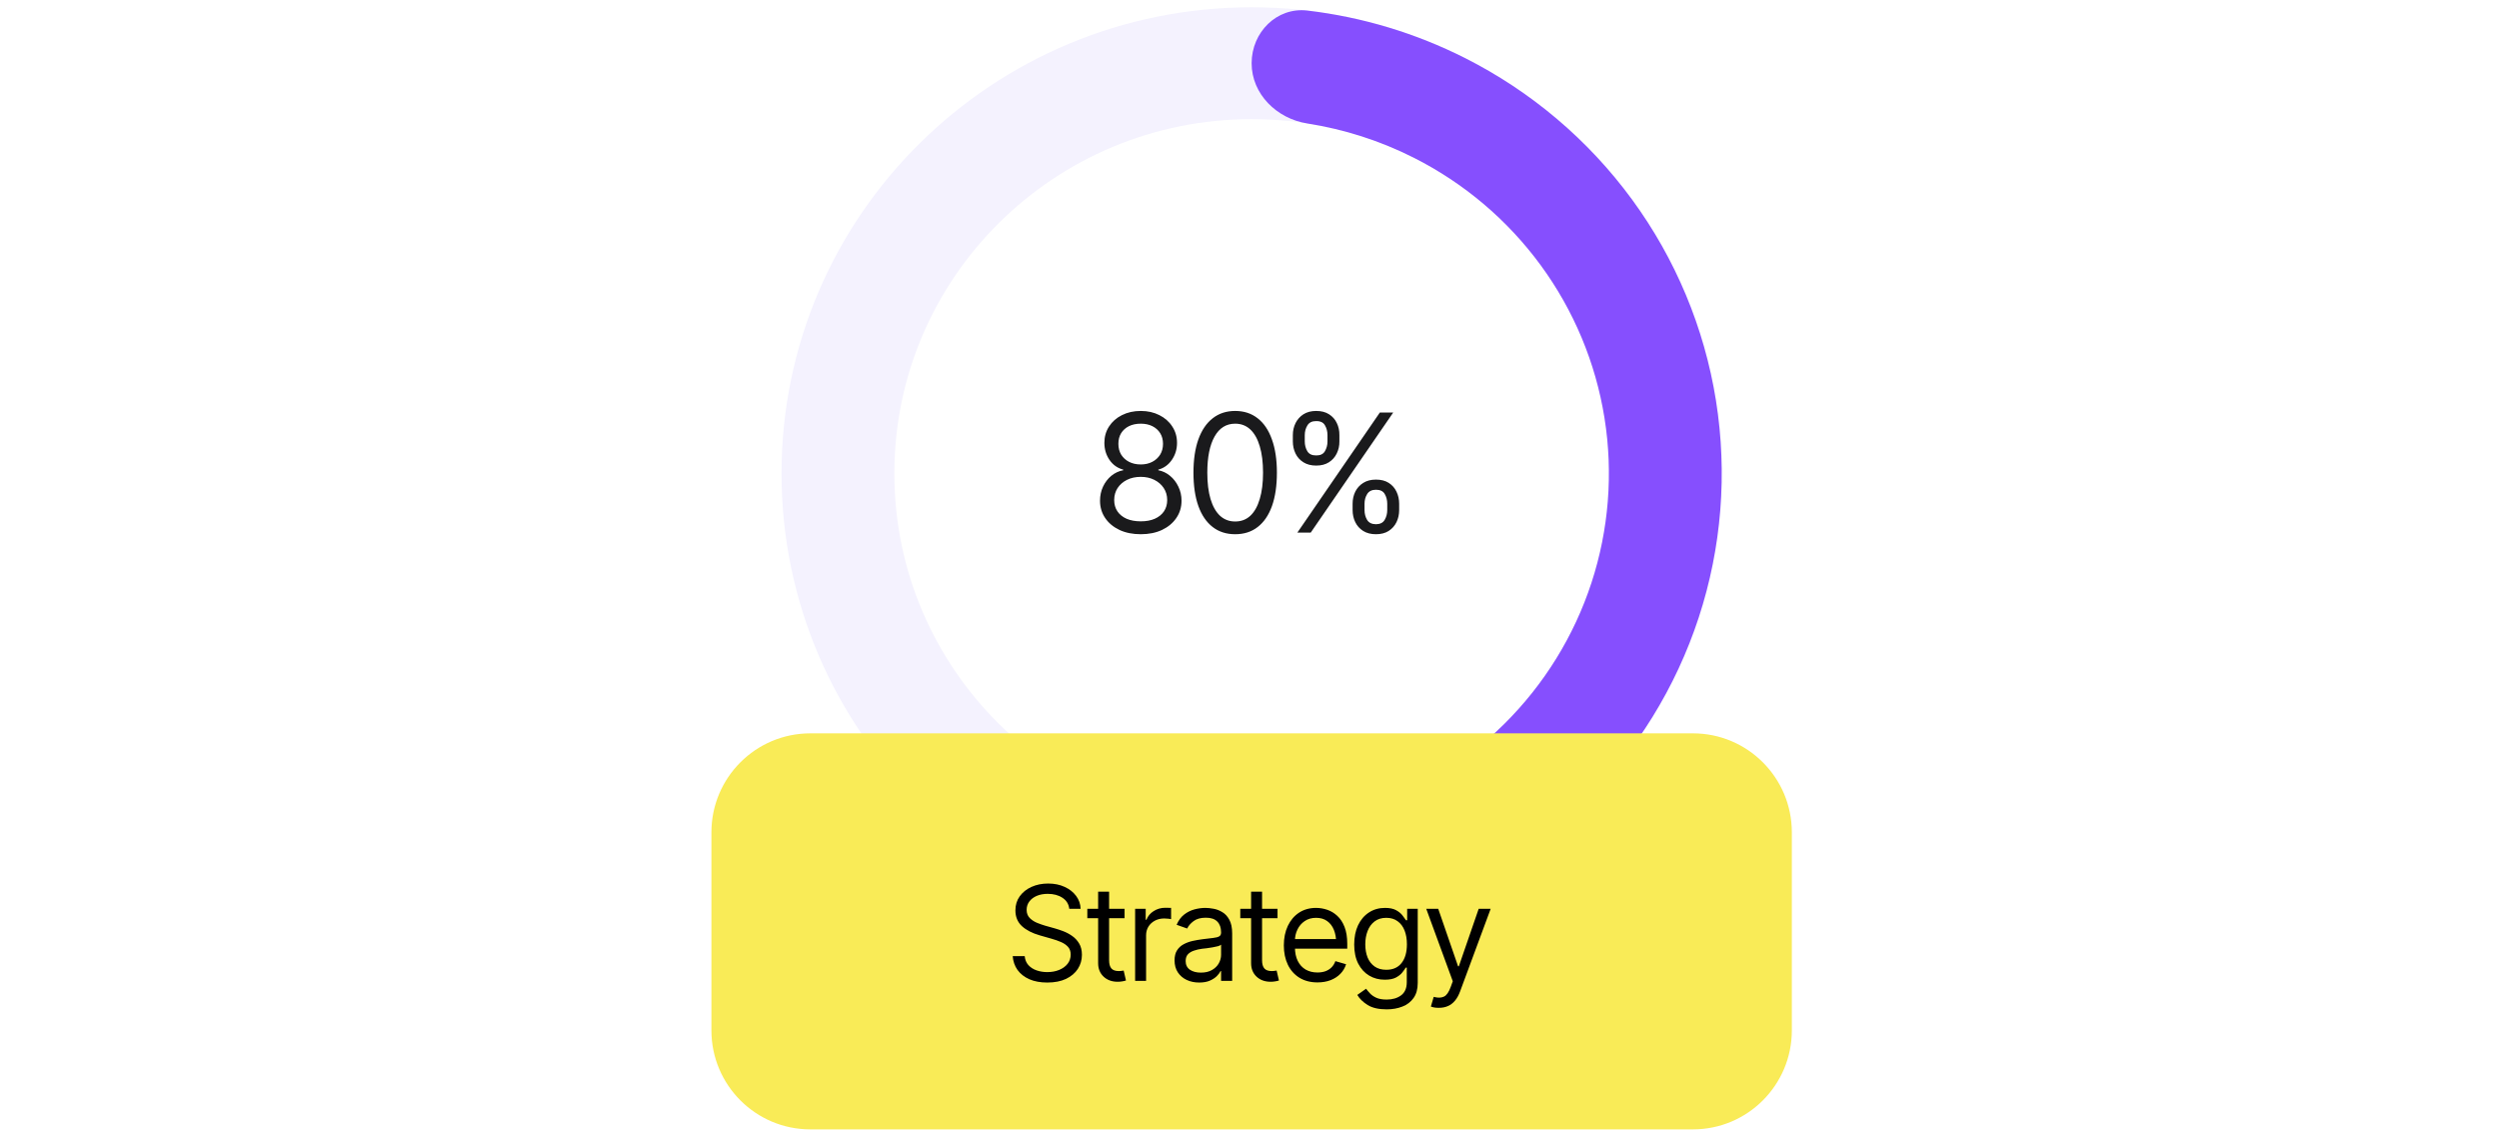
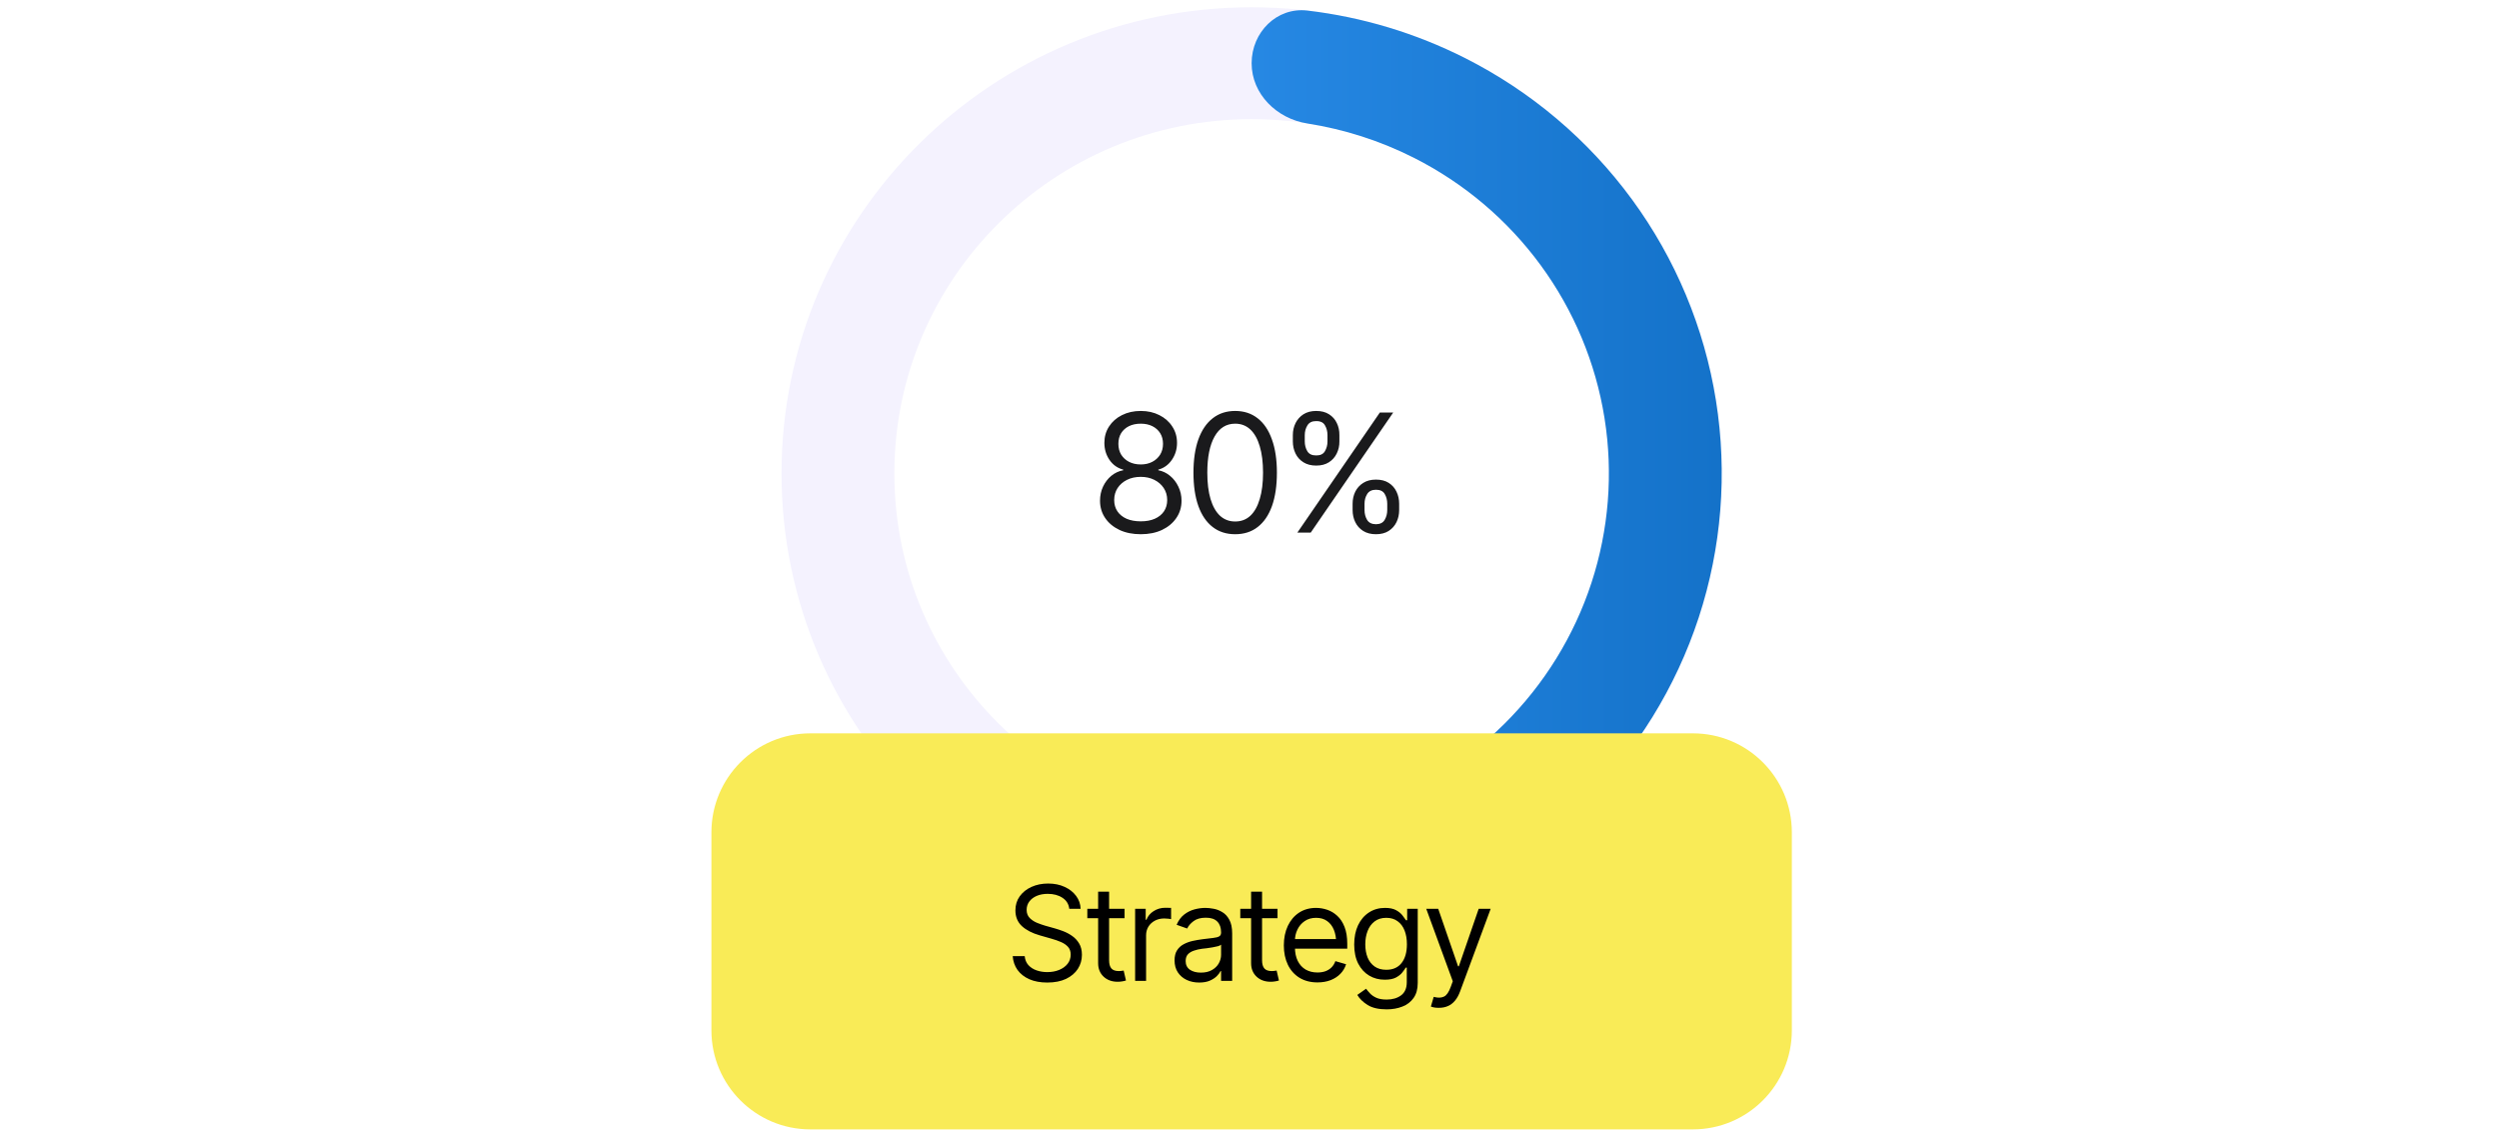
<svg xmlns="http://www.w3.org/2000/svg" width="303" height="137" viewBox="0 0 303 137" fill="none">
+   <defs>
+     <linearGradient id="ecadocFeatureFillLight" x1="0%" y1="0%" x2="100%" y2="0%">
+       <stop offset="0%" stop-color="#3094F2" />
+       <stop offset="100%" stop-color="#1472C9" />
+     </linearGradient>
+   </defs>
  <path d="M138.318 64.748C137.341 64.748 136.482 64.576 135.74 64.231C134.998 63.879 134.418 63.397 134.001 62.785C133.585 62.173 133.376 61.473 133.376 60.685C133.376 60.074 133.497 59.507 133.738 58.986C133.985 58.459 134.32 58.02 134.744 57.668C135.173 57.316 135.655 57.092 136.189 56.994V56.916C135.492 56.734 134.936 56.34 134.519 55.734C134.109 55.129 133.904 54.442 133.904 53.674C133.904 52.932 134.093 52.271 134.47 51.691C134.848 51.105 135.369 50.647 136.033 50.315C136.703 49.976 137.465 49.807 138.318 49.807C139.158 49.807 139.91 49.976 140.574 50.315C141.238 50.647 141.759 51.105 142.136 51.691C142.52 52.271 142.712 52.932 142.712 53.674C142.712 54.442 142.504 55.129 142.087 55.734C141.671 56.34 141.124 56.734 140.447 56.916V56.994C140.968 57.092 141.44 57.316 141.863 57.668C142.292 58.02 142.631 58.459 142.878 58.986C143.132 59.507 143.259 60.074 143.259 60.685C143.259 61.473 143.048 62.173 142.625 62.785C142.208 63.397 141.628 63.879 140.886 64.231C140.144 64.576 139.288 64.748 138.318 64.748ZM138.318 63.185C138.975 63.185 139.542 63.081 140.017 62.873C140.499 62.658 140.87 62.359 141.13 61.975C141.391 61.584 141.521 61.128 141.521 60.607C141.521 60.06 141.381 59.575 141.101 59.152C140.821 58.729 140.44 58.397 139.958 58.156C139.477 57.915 138.93 57.795 138.318 57.795C137.693 57.795 137.136 57.915 136.648 58.156C136.166 58.397 135.785 58.729 135.505 59.152C135.232 59.575 135.095 60.06 135.095 60.607C135.095 61.128 135.225 61.584 135.486 61.975C135.746 62.359 136.117 62.658 136.599 62.873C137.081 63.081 137.654 63.185 138.318 63.185ZM138.318 56.291C138.839 56.291 139.301 56.187 139.705 55.978C140.108 55.77 140.427 55.48 140.662 55.109C140.896 54.732 141.013 54.292 141.013 53.791C141.013 53.296 140.899 52.867 140.671 52.502C140.444 52.137 140.128 51.854 139.724 51.652C139.32 51.45 138.852 51.35 138.318 51.35C137.771 51.35 137.292 51.45 136.882 51.652C136.479 51.854 136.163 52.137 135.935 52.502C135.714 52.867 135.603 53.296 135.603 53.791C135.603 54.292 135.717 54.732 135.945 55.109C136.179 55.48 136.498 55.77 136.902 55.978C137.312 56.187 137.784 56.291 138.318 56.291ZM149.763 64.748C148.695 64.748 147.784 64.455 147.029 63.869C146.274 63.283 145.697 62.437 145.3 61.33C144.903 60.217 144.705 58.869 144.705 57.287C144.705 55.712 144.903 54.367 145.3 53.254C145.704 52.134 146.283 51.281 147.039 50.695C147.794 50.103 148.702 49.807 149.763 49.807C150.824 49.807 151.733 50.103 152.488 50.695C153.243 51.281 153.819 52.134 154.216 53.254C154.62 54.367 154.822 55.712 154.822 57.287C154.822 58.869 154.623 60.217 154.226 61.33C153.829 62.437 153.253 63.283 152.498 63.869C151.749 64.455 150.837 64.748 149.763 64.748ZM149.763 63.205C150.486 63.205 151.098 62.974 151.599 62.512C152.1 62.043 152.481 61.366 152.742 60.48C153.009 59.595 153.142 58.531 153.142 57.287C153.142 56.037 153.009 54.969 152.742 54.084C152.481 53.199 152.1 52.522 151.599 52.053C151.098 51.584 150.486 51.35 149.763 51.35C148.682 51.35 147.849 51.87 147.263 52.912C146.677 53.954 146.384 55.412 146.384 57.287C146.384 58.531 146.514 59.595 146.775 60.48C147.042 61.366 147.426 62.043 147.927 62.512C148.435 62.974 149.047 63.205 149.763 63.205ZM164.001 61.818V61.057C164.001 60.523 164.109 60.035 164.324 59.592C164.545 59.149 164.867 58.794 165.291 58.527C165.714 58.26 166.228 58.127 166.833 58.127C167.452 58.127 167.97 58.26 168.386 58.527C168.803 58.794 169.115 59.149 169.324 59.592C169.539 60.035 169.646 60.523 169.646 61.057V61.818C169.646 62.352 169.539 62.84 169.324 63.283C169.109 63.726 168.793 64.081 168.376 64.348C167.96 64.615 167.445 64.748 166.833 64.748C166.222 64.748 165.704 64.615 165.281 64.348C164.858 64.081 164.539 63.726 164.324 63.283C164.109 62.84 164.001 62.352 164.001 61.818ZM165.447 61.057V61.818C165.447 62.261 165.551 62.658 165.759 63.01C165.968 63.355 166.326 63.531 166.833 63.537C167.335 63.531 167.686 63.355 167.888 63.01C168.097 62.658 168.201 62.261 168.201 61.818V61.057C168.201 60.614 168.1 60.22 167.898 59.875C167.703 59.53 167.348 59.357 166.833 59.357C166.339 59.357 165.984 59.53 165.769 59.875C165.554 60.22 165.447 60.614 165.447 61.057ZM156.755 53.498V52.736C156.755 52.203 156.866 51.714 157.087 51.272C157.309 50.829 157.628 50.474 158.044 50.207C158.468 49.94 158.982 49.807 159.587 49.807C160.206 49.807 160.723 49.94 161.14 50.207C161.563 50.474 161.879 50.829 162.087 51.272C162.302 51.714 162.406 52.203 162.4 52.736V53.498C162.406 54.025 162.299 54.514 162.078 54.963C161.863 55.406 161.547 55.76 161.13 56.027C160.714 56.294 160.199 56.428 159.587 56.428C158.975 56.428 158.458 56.294 158.035 56.027C157.611 55.76 157.292 55.406 157.078 54.963C156.863 54.514 156.755 54.025 156.755 53.498ZM158.201 52.736V53.498C158.201 53.941 158.305 54.338 158.513 54.69C158.722 55.035 159.08 55.204 159.587 55.197C160.089 55.204 160.44 55.035 160.642 54.69C160.85 54.338 160.955 53.941 160.955 53.498V52.736C160.955 52.294 160.854 51.9 160.652 51.555C160.457 51.203 160.102 51.031 159.587 51.037C159.093 51.031 158.738 51.203 158.523 51.555C158.308 51.9 158.201 52.294 158.201 52.736ZM157.302 64.553L167.302 50.002H168.923L158.923 64.553H157.302Z" fill="#1A1A1C" />
  <path d="M208.758 57.381C208.758 88.585 183.238 113.881 151.758 113.881C120.278 113.881 94.758 88.585 94.758 57.381C94.758 26.177 120.278 0.881 151.758 0.881C183.238 0.881 208.758 26.177 208.758 57.381ZM108.438 57.381C108.438 81.096 127.833 100.321 151.758 100.321C175.683 100.321 195.078 81.096 195.078 57.381C195.078 33.666 175.683 14.441 151.758 14.441C127.833 14.441 108.438 33.666 108.438 57.381Z" fill="#F4F2FE" />
-   <path d="M151.758 7.661C151.758 3.916 154.804 0.84 158.522 1.28C165.168 2.067 171.64 4.011 177.635 7.039C185.65 11.087 192.585 16.958 197.872 24.171C203.159 31.384 206.649 39.736 208.056 48.542C209.463 57.349 208.748 66.36 205.968 74.84C203.188 83.32 198.423 91.028 192.063 97.332C185.702 103.637 177.927 108.36 169.372 111.116C160.817 113.871 151.725 114.58 142.841 113.185C136.227 112.147 129.867 109.964 124.046 106.754C120.738 104.93 120.075 100.606 122.308 97.559C124.515 94.548 128.72 93.934 132.051 95.621C136.1 97.671 140.463 99.083 144.981 99.792C151.733 100.852 158.643 100.313 165.144 98.219C171.646 96.125 177.556 92.536 182.39 87.744C187.224 82.952 190.845 77.095 192.958 70.65C195.07 64.205 195.614 57.356 194.544 50.664C193.475 43.971 190.823 37.624 186.804 32.141C182.786 26.659 177.516 22.198 171.425 19.121C167.355 17.065 162.995 15.667 158.511 14.966C154.811 14.387 151.758 11.405 151.758 7.661Z" fill="#864FFE" />
+   <path d="M151.758 7.661C151.758 3.916 154.804 0.84 158.522 1.28C165.168 2.067 171.64 4.011 177.635 7.039C185.65 11.087 192.585 16.958 197.872 24.171C203.159 31.384 206.649 39.736 208.056 48.542C209.463 57.349 208.748 66.36 205.968 74.84C203.188 83.32 198.423 91.028 192.063 97.332C185.702 103.637 177.927 108.36 169.372 111.116C160.817 113.871 151.725 114.58 142.841 113.185C136.227 112.147 129.867 109.964 124.046 106.754C120.738 104.93 120.075 100.606 122.308 97.559C124.515 94.548 128.72 93.934 132.051 95.621C136.1 97.671 140.463 99.083 144.981 99.792C151.733 100.852 158.643 100.313 165.144 98.219C171.646 96.125 177.556 92.536 182.39 87.744C187.224 82.952 190.845 77.095 192.958 70.65C195.07 64.205 195.614 57.356 194.544 50.664C193.475 43.971 190.823 37.624 186.804 32.141C182.786 26.659 177.516 22.198 171.425 19.121C167.355 17.065 162.995 15.667 158.511 14.966C154.811 14.387 151.758 11.405 151.758 7.661Z" fill="url(#ecadocFeatureFillLight)" />
  <path d="M86.258 100.881C86.258 94.253 91.63 88.881 98.258 88.881H205.258C211.885 88.881 217.258 94.253 217.258 100.881V124.881C217.258 131.508 211.885 136.881 205.258 136.881H98.258C91.63 136.881 86.258 131.508 86.258 124.881V100.881Z" fill="#F9EB57" />
  <path d="M126.977 119.084C126.143 119.084 125.422 118.951 124.812 118.686C124.203 118.415 123.724 118.04 123.375 117.561C123.031 117.076 122.836 116.516 122.789 115.881H124.242C124.284 116.318 124.432 116.68 124.688 116.967C124.948 117.253 125.279 117.467 125.68 117.607C126.081 117.748 126.513 117.818 126.977 117.818C127.513 117.818 127.995 117.73 128.422 117.553C128.854 117.376 129.195 117.128 129.445 116.811C129.695 116.493 129.82 116.12 129.82 115.693C129.82 115.308 129.711 114.995 129.492 114.756C129.273 114.516 128.987 114.321 128.633 114.17C128.284 114.019 127.904 113.886 127.492 113.771L126.07 113.365C125.159 113.105 124.438 112.732 123.906 112.248C123.38 111.758 123.117 111.12 123.117 110.334C123.117 109.683 123.292 109.115 123.641 108.631C123.995 108.141 124.471 107.761 125.07 107.49C125.674 107.219 126.346 107.084 127.086 107.084C127.836 107.084 128.503 107.219 129.086 107.49C129.669 107.756 130.133 108.12 130.477 108.584C130.82 109.042 131.003 109.563 131.023 110.146H129.648C129.581 109.574 129.305 109.128 128.82 108.811C128.341 108.493 127.747 108.334 127.039 108.334C126.529 108.334 126.081 108.417 125.695 108.584C125.31 108.751 125.01 108.98 124.797 109.271C124.583 109.563 124.477 109.896 124.477 110.271C124.477 110.683 124.604 111.016 124.859 111.271C125.115 111.521 125.417 111.717 125.766 111.857C126.12 111.998 126.44 112.11 126.727 112.193L127.898 112.521C128.201 112.605 128.536 112.717 128.906 112.857C129.281 112.998 129.641 113.188 129.984 113.428C130.333 113.667 130.62 113.975 130.844 114.35C131.068 114.719 131.18 115.178 131.18 115.725C131.18 116.35 131.016 116.917 130.688 117.428C130.359 117.933 129.883 118.337 129.258 118.639C128.633 118.936 127.872 119.084 126.977 119.084ZM136.352 110.146V111.287H131.836V110.146H136.352ZM133.148 108.068H134.477V116.381C134.477 116.834 134.57 117.167 134.758 117.381C134.945 117.589 135.242 117.693 135.648 117.693C135.737 117.693 135.828 117.688 135.922 117.678C136.021 117.667 136.128 117.652 136.242 117.631L136.523 118.834C136.398 118.881 136.245 118.917 136.062 118.943C135.885 118.975 135.706 118.99 135.523 118.99C134.82 118.99 134.247 118.782 133.805 118.365C133.367 117.949 133.148 117.407 133.148 116.74V108.068ZM137.633 118.881V110.146H138.914V111.475H139.008C139.169 111.042 139.458 110.693 139.875 110.428C140.297 110.157 140.768 110.021 141.289 110.021C141.388 110.021 141.51 110.024 141.656 110.029C141.802 110.029 141.914 110.032 141.992 110.037V111.396C141.945 111.386 141.841 111.37 141.68 111.35C141.518 111.329 141.346 111.318 141.164 111.318C140.742 111.318 140.365 111.407 140.031 111.584C139.698 111.761 139.435 112.003 139.242 112.311C139.055 112.618 138.961 112.969 138.961 113.365V118.881H137.633ZM145.398 119.084C144.846 119.084 144.344 118.98 143.891 118.771C143.438 118.558 143.078 118.251 142.812 117.85C142.547 117.449 142.414 116.964 142.414 116.396C142.414 115.896 142.513 115.493 142.711 115.186C142.909 114.873 143.172 114.628 143.5 114.451C143.833 114.269 144.198 114.133 144.594 114.045C144.995 113.956 145.398 113.886 145.805 113.834C146.336 113.766 146.766 113.714 147.094 113.678C147.427 113.641 147.669 113.579 147.82 113.49C147.977 113.402 148.055 113.251 148.055 113.037V112.99C148.055 112.433 147.901 112.001 147.594 111.693C147.292 111.381 146.831 111.225 146.211 111.225C145.576 111.225 145.076 111.365 144.711 111.646C144.346 111.923 144.091 112.219 143.945 112.537L142.664 112.084C142.893 111.553 143.198 111.139 143.578 110.842C143.964 110.545 144.38 110.337 144.828 110.217C145.281 110.097 145.727 110.037 146.164 110.037C146.445 110.037 146.768 110.071 147.133 110.139C147.497 110.201 147.852 110.337 148.195 110.545C148.544 110.748 148.831 111.058 149.055 111.475C149.284 111.886 149.398 112.438 149.398 113.131V118.881H148.055V117.693H147.992C147.904 117.881 147.753 118.084 147.539 118.303C147.326 118.516 147.042 118.701 146.688 118.857C146.339 119.008 145.909 119.084 145.398 119.084ZM145.602 117.881C146.133 117.881 146.581 117.777 146.945 117.568C147.31 117.36 147.586 117.092 147.773 116.764C147.961 116.43 148.055 116.084 148.055 115.725V114.49C147.997 114.558 147.872 114.62 147.68 114.678C147.492 114.73 147.273 114.777 147.023 114.818C146.779 114.86 146.539 114.896 146.305 114.928C146.07 114.954 145.883 114.975 145.742 114.99C145.393 115.037 145.068 115.113 144.766 115.217C144.464 115.316 144.219 115.464 144.031 115.662C143.849 115.86 143.758 116.131 143.758 116.475C143.758 116.938 143.93 117.29 144.273 117.529C144.622 117.764 145.065 117.881 145.602 117.881ZM154.898 110.146V111.287H150.383V110.146H154.898ZM151.695 108.068H153.023V116.381C153.023 116.834 153.117 117.167 153.305 117.381C153.492 117.589 153.789 117.693 154.195 117.693C154.284 117.693 154.375 117.688 154.469 117.678C154.568 117.667 154.674 117.652 154.789 117.631L155.07 118.834C154.945 118.881 154.792 118.917 154.609 118.943C154.432 118.975 154.253 118.99 154.07 118.99C153.367 118.99 152.794 118.782 152.352 118.365C151.914 117.949 151.695 117.407 151.695 116.74V108.068ZM159.742 119.068C158.904 119.068 158.177 118.881 157.562 118.506C156.953 118.131 156.484 117.607 156.156 116.936C155.828 116.258 155.664 115.475 155.664 114.584C155.664 113.688 155.826 112.899 156.148 112.217C156.471 111.535 156.924 111.001 157.508 110.615C158.096 110.23 158.784 110.037 159.57 110.037C160.023 110.037 160.474 110.113 160.922 110.264C161.37 110.415 161.776 110.66 162.141 110.998C162.51 111.337 162.805 111.785 163.023 112.342C163.242 112.899 163.352 113.584 163.352 114.396V114.975H156.617V113.818H162.625L162.008 114.256C162.008 113.673 161.917 113.154 161.734 112.701C161.552 112.248 161.279 111.891 160.914 111.631C160.555 111.37 160.107 111.24 159.57 111.24C159.034 111.24 158.573 111.373 158.188 111.639C157.807 111.899 157.516 112.24 157.312 112.662C157.109 113.084 157.008 113.537 157.008 114.021V114.787C157.008 115.449 157.122 116.008 157.352 116.467C157.581 116.925 157.901 117.274 158.312 117.514C158.724 117.748 159.201 117.865 159.742 117.865C160.091 117.865 160.409 117.816 160.695 117.717C160.982 117.613 161.229 117.459 161.438 117.256C161.646 117.048 161.805 116.792 161.914 116.49L163.211 116.865C163.076 117.303 162.846 117.688 162.523 118.021C162.206 118.35 161.81 118.607 161.336 118.795C160.862 118.977 160.331 119.068 159.742 119.068ZM168.133 122.334C167.159 122.334 166.388 122.157 165.82 121.803C165.258 121.449 164.841 121.042 164.57 120.584L165.633 119.834C165.753 119.995 165.906 120.178 166.094 120.381C166.281 120.589 166.536 120.769 166.859 120.92C167.182 121.071 167.607 121.146 168.133 121.146C168.836 121.146 169.417 120.977 169.875 120.639C170.339 120.3 170.57 119.766 170.57 119.037V117.271H170.445C170.352 117.428 170.214 117.623 170.031 117.857C169.854 118.087 169.596 118.292 169.258 118.475C168.924 118.652 168.471 118.74 167.898 118.74C167.195 118.74 166.565 118.574 166.008 118.24C165.451 117.907 165.008 117.423 164.68 116.787C164.357 116.152 164.195 115.381 164.195 114.475C164.195 113.579 164.352 112.8 164.664 112.139C164.982 111.472 165.422 110.956 165.984 110.592C166.547 110.222 167.195 110.037 167.93 110.037C168.497 110.037 168.948 110.131 169.281 110.318C169.62 110.506 169.878 110.719 170.055 110.959C170.237 111.193 170.378 111.386 170.477 111.537H170.617V110.146H171.898V119.131C171.898 119.881 171.729 120.49 171.391 120.959C171.057 121.433 170.604 121.779 170.031 121.998C169.464 122.222 168.831 122.334 168.133 122.334ZM168.086 117.537C168.893 117.537 169.51 117.264 169.938 116.717C170.37 116.17 170.586 115.412 170.586 114.443C170.586 113.813 170.492 113.258 170.305 112.779C170.117 112.3 169.836 111.925 169.461 111.654C169.091 111.378 168.633 111.24 168.086 111.24C167.518 111.24 167.044 111.386 166.664 111.678C166.289 111.964 166.008 112.35 165.82 112.834C165.633 113.318 165.539 113.855 165.539 114.443C165.539 115.048 165.633 115.584 165.82 116.053C166.013 116.516 166.299 116.881 166.68 117.146C167.06 117.407 167.529 117.537 168.086 117.537ZM174.477 122.146C174.247 122.152 174.044 122.136 173.867 122.1C173.69 122.063 173.565 122.027 173.492 121.99L173.836 120.818L173.969 120.85C174.417 120.954 174.792 120.93 175.094 120.779C175.401 120.633 175.669 120.245 175.898 119.615L176.148 118.928L172.93 110.146H174.383L176.789 117.115H176.883L179.289 110.146H180.742L177.039 120.146C176.872 120.6 176.667 120.975 176.422 121.271C176.177 121.568 175.893 121.787 175.57 121.928C175.247 122.074 174.883 122.146 174.477 122.146Z" fill="black" />
</svg>
